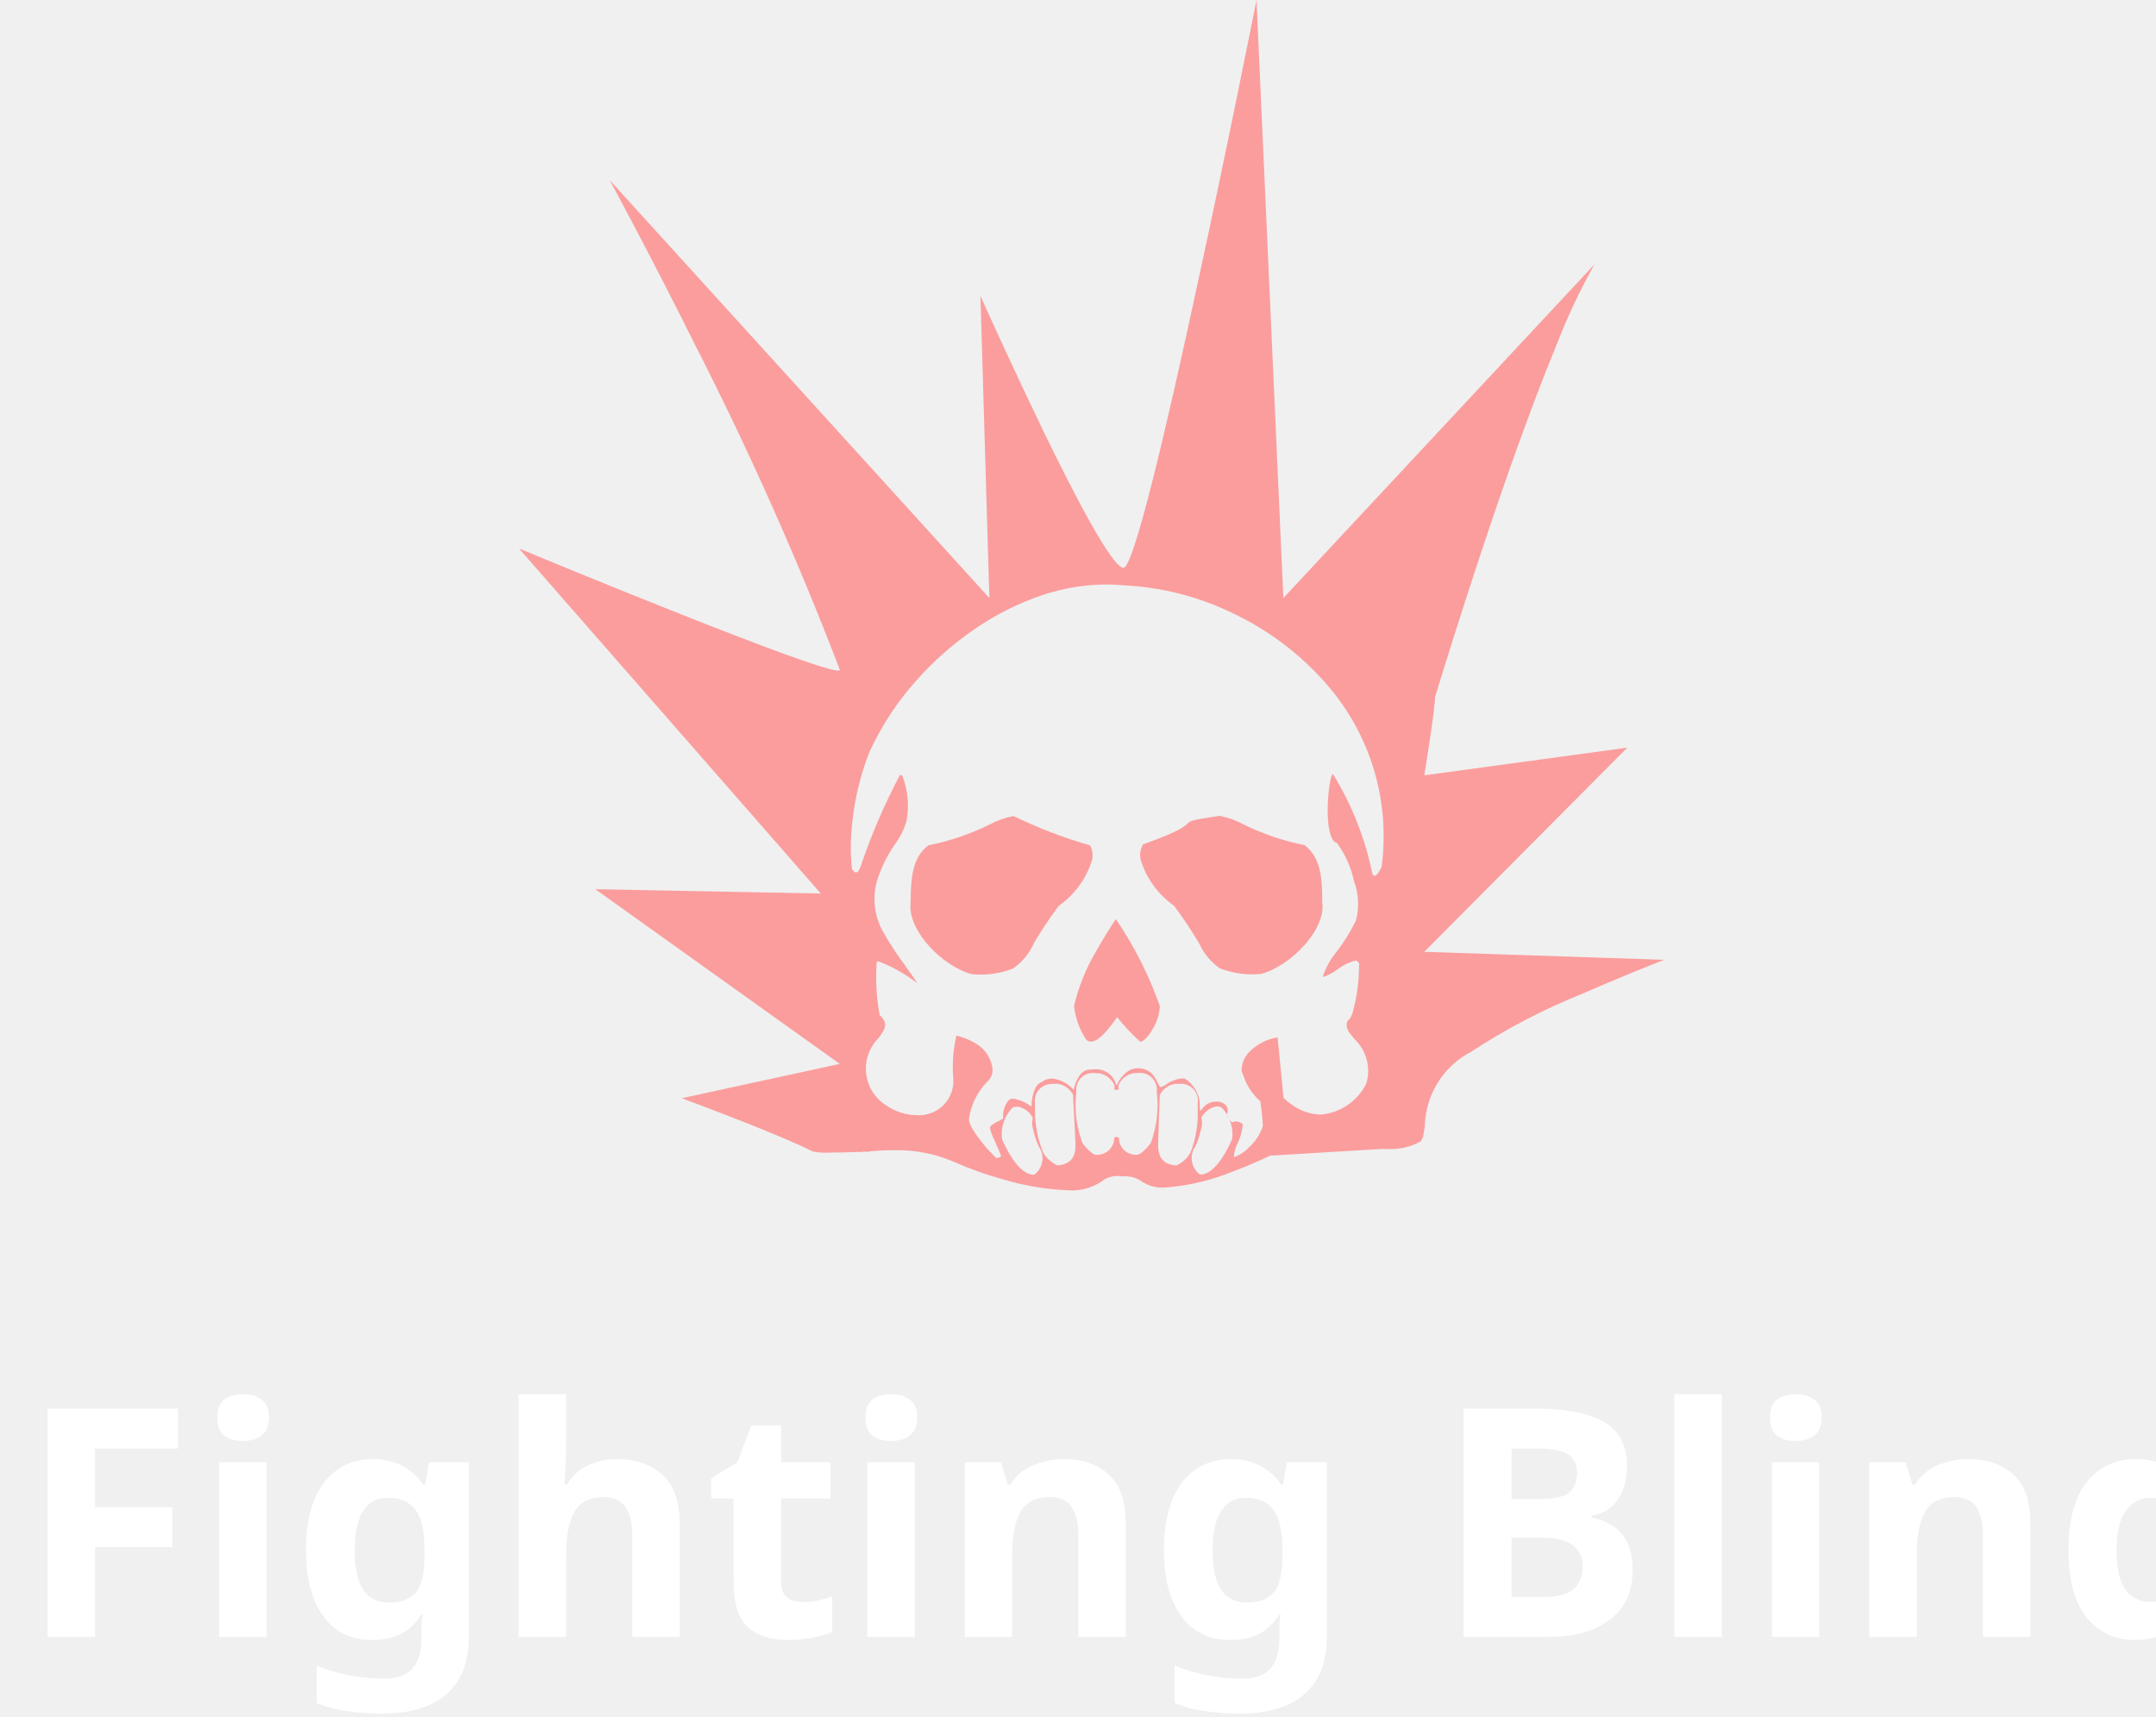
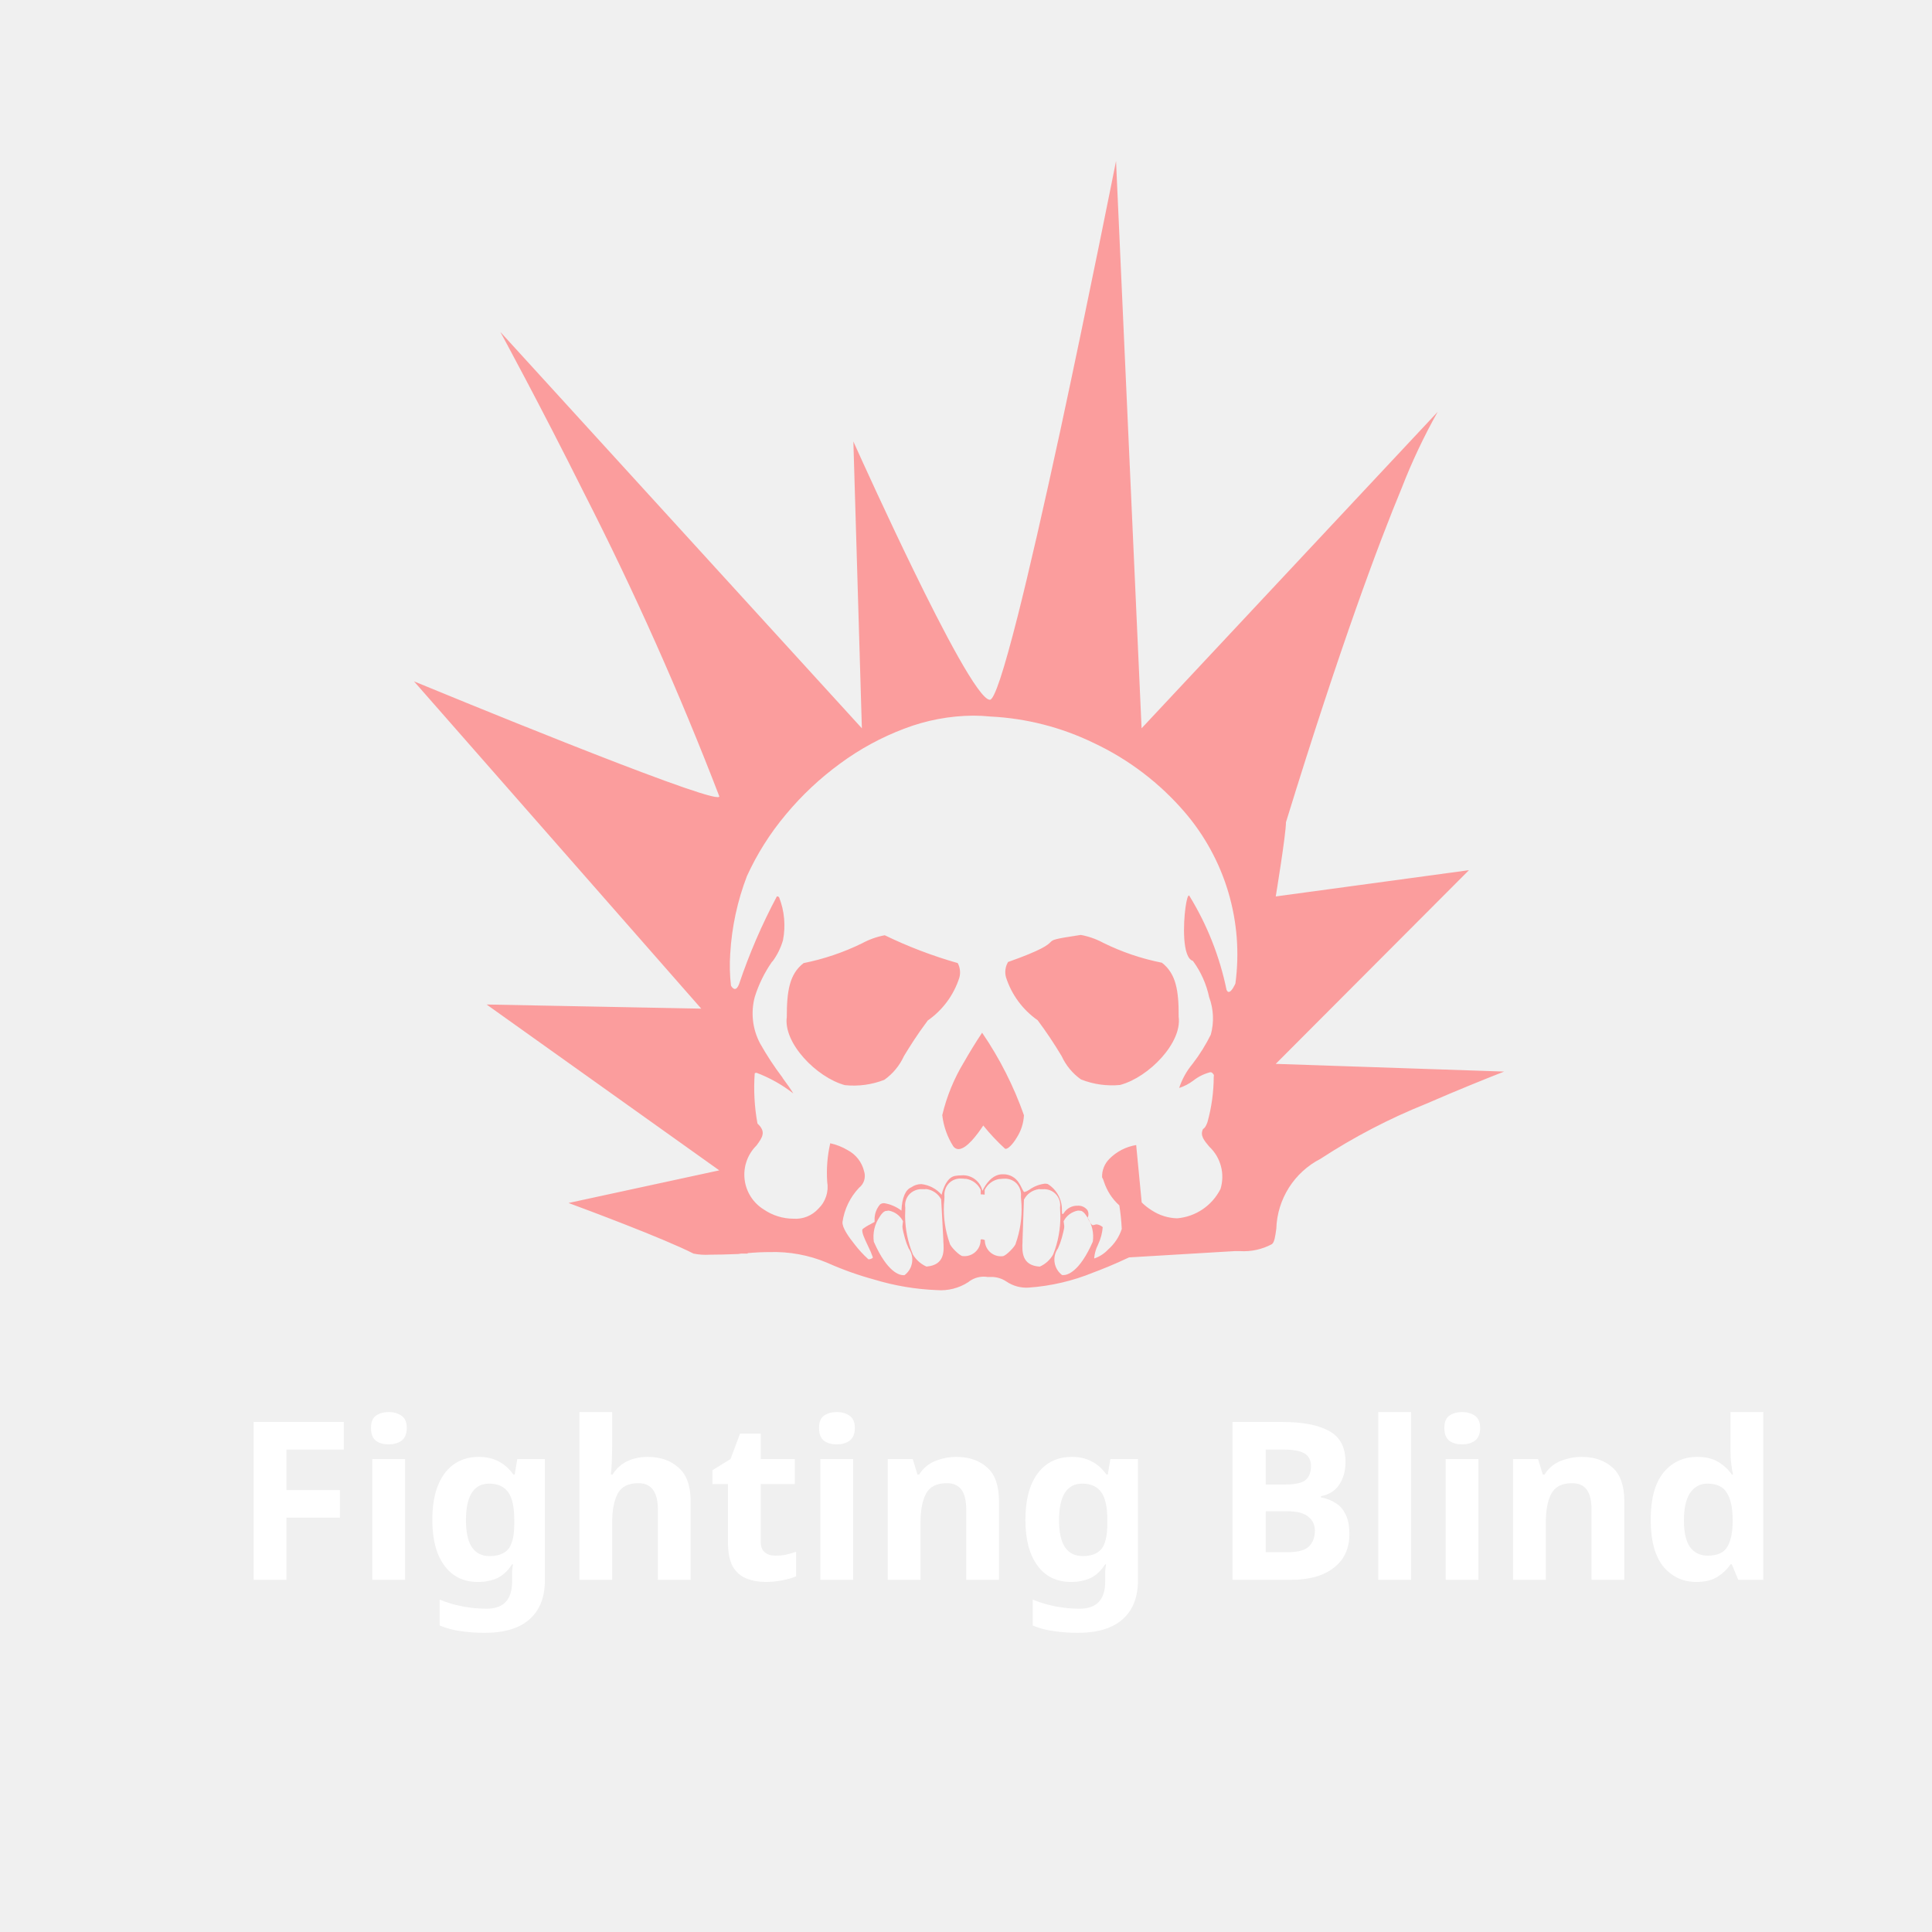
- <svg xmlns="http://www.w3.org/2000/svg" id="Component_215_1" data-name="Component 215 – 1" width="54" height="42.999" viewBox="0 0 54 42.999">
-   <path id="Subtraction_489" data-name="Subtraction 489" d="M13.755,29.813a6.541,6.541,0,0,1-1.649-.279,8.5,8.5,0,0,1-1.244-.447,3.614,3.614,0,0,0-1.5-.278c-.181,0-.383.01-.583.028v.011H8.757l-.036,0H8.69l-.084,0a.528.528,0,0,0-.069.01v-.007c-.309.013-.564.018-.758.018a1.624,1.624,0,0,1-.426-.029c-.781-.4-2.864-1.179-3.273-1.331l-.012,0,3.965-.862L1.91,22.271l5.648.109L0,13.739l.016.007c.753.312,7.38,3.05,7.974,3.05a.056.056,0,0,0,.042-.011.015.015,0,0,0,0-.016A83.907,83.907,0,0,0,4.479,8.775C3.291,6.389,2.28,4.528,2.271,4.511L11.78,14.978,11.556,7.4l0,.011c.247.55.9,1.984,1.584,3.4.755,1.556,1.715,3.411,2,3.411.117,0,.365-.748.736-2.223.3-1.189.675-2.834,1.118-4.89C17.754,3.624,18.465.027,18.471,0l.673,14.978,7.79-8.355a15.677,15.677,0,0,0-.949,2.018c-.593,1.434-1.6,4.129-3.043,8.819,0,.322-.266,1.945-.269,1.96l5.086-.694L22.673,23.84l6.009.2-.015.006c-.391.154-1.175.468-2.029.841a15.965,15.965,0,0,0-2.79,1.456,2.152,2.152,0,0,0-1.16,1.846c-.028.206-.048.354-.115.406a1.555,1.555,0,0,1-.84.184c-.073,0-.125,0-.139,0l-2.778.166-.016.007c-.379.18-.712.313-.925.392a5.489,5.489,0,0,1-1.7.4.93.93,0,0,1-.591-.16.708.708,0,0,0-.427-.121.759.759,0,0,0-.076,0,.434.434,0,0,0-.093-.008.645.645,0,0,0-.408.144A1.324,1.324,0,0,1,13.755,29.813Zm3.712-2.1a.529.529,0,0,0-.376.282l.006.04c.019.126.019.126-.056.407a1.731,1.731,0,0,1-.1.27.513.513,0,0,0,.11.705.131.131,0,0,0,.034,0c.091,0,.415-.064.773-.882a.928.928,0,0,0-.151-.657c-.088-.145-.152-.161-.175-.161h-.011A.173.173,0,0,0,17.467,27.713Zm-5.041.008c-.024,0-.088.016-.175.16a.93.93,0,0,0-.151.658c.358.818.682.882.773.882a.131.131,0,0,0,.034,0,.515.515,0,0,0,.11-.706,1.792,1.792,0,0,1-.1-.268c-.075-.282-.075-.282-.056-.408l.006-.041a.528.528,0,0,0-.376-.28.172.172,0,0,0-.054.009Zm.956-.573a.443.443,0,0,0-.359.145.431.431,0,0,0-.1.338c0,.058,0,.13,0,.224a2.745,2.745,0,0,0,.206,1.016.789.789,0,0,0,.357.319c.489-.039.462-.419.444-.67l0-.036-.055-1.067a.521.521,0,0,0-.39-.272.179.179,0,0,0-.044,0C13.425,27.149,13.407,27.148,13.382,27.148Zm3.055,0a.515.515,0,0,0-.389.278l-.037,1.068,0,.037c-.012.251-.031.63.452.66a.75.75,0,0,0,.355-.324A2.694,2.694,0,0,0,17,27.845C17,27.758,17,27.69,17,27.635v-.01a.421.421,0,0,0-.452-.478.6.6,0,0,0-.066,0A.166.166,0,0,0,16.437,27.146Zm-5.48-1.208h0a1.481,1.481,0,0,1,.445.175.856.856,0,0,1,.441.565.4.4,0,0,1-.133.432,1.656,1.656,0,0,0-.439.9c-.016.144.164.4.318.592a2.915,2.915,0,0,0,.366.4.174.174,0,0,0,.114-.038.028.028,0,0,0,0-.023,2.116,2.116,0,0,0-.118-.277l-.006-.013,0-.011c-.084-.177-.171-.36-.14-.433a1.188,1.188,0,0,1,.211-.132l.037-.021.027-.015.019-.011.024-.014a.141.141,0,0,0,0-.027V27.97a.6.6,0,0,1,.148-.42.169.169,0,0,1,.107-.032,1.008,1.008,0,0,1,.456.2V27.7c.015-.329.106-.543.256-.6a.459.459,0,0,1,.265-.086.826.826,0,0,1,.535.283v-.006c.039-.162.136-.442.34-.491a1.017,1.017,0,0,1,.18-.017.522.522,0,0,1,.552.409c.077-.162.25-.432.521-.435h.021a.475.475,0,0,1,.423.235,1.023,1.023,0,0,1,.067.123L16,27.13c.03.062.048.1.069.1a.376.376,0,0,0,.118-.055l.015-.009a.869.869,0,0,1,.4-.156.37.37,0,0,1,.075.009.793.793,0,0,1,.373.706c0,.055,0,.088.018.088s.014,0,.036-.032a.412.412,0,0,1,.357-.189.3.3,0,0,1,.259.113.219.219,0,0,1,.006.21c.082.16.115.191.146.191a.1.1,0,0,0,.033-.009l.007,0a.153.153,0,0,1,.054-.012.291.291,0,0,1,.161.074,1.3,1.3,0,0,1-.12.455l-.006.015a.966.966,0,0,0-.1.352.01.01,0,0,0,.008,0,.9.9,0,0,0,.367-.238,1.228,1.228,0,0,0,.354-.537,5.531,5.531,0,0,0-.064-.624,1.432,1.432,0,0,1-.418-.625.556.556,0,0,0-.051-.122.661.661,0,0,1,.192-.486A1.282,1.282,0,0,1,19,25.982l.148,1.515a1.533,1.533,0,0,0,.265.21,1.274,1.274,0,0,0,.666.21,1.411,1.411,0,0,0,1.142-.776,1.1,1.1,0,0,0-.3-1.119c-.138-.165-.248-.3-.162-.466.019-.007.065-.036.117-.183a4.545,4.545,0,0,0,.164-1.2c.018-.034-.016-.07-.027-.08a.074.074,0,0,0-.067-.032,1.2,1.2,0,0,0-.441.216l-.012.009a1.219,1.219,0,0,1-.367.188,1.948,1.948,0,0,1,.353-.637l.011-.016a4.623,4.623,0,0,0,.468-.755,1.616,1.616,0,0,0-.044-.992,2.479,2.479,0,0,0-.427-.957c-.284-.084-.253-.99-.193-1.416.027-.192.061-.311.088-.311,0,0,.009,0,.013.011a7.7,7.7,0,0,1,.976,2.476c.016.039.035.058.058.058.071,0,.158-.185.175-.222a5.779,5.779,0,0,0-1.336-4.527,7.187,7.187,0,0,0-2.386-1.824,6.994,6.994,0,0,0-2.727-.7,4.379,4.379,0,0,0-.457-.023,5.172,5.172,0,0,0-1.8.341,7.011,7.011,0,0,0-1.692.922,7.955,7.955,0,0,0-1.432,1.349A7.119,7.119,0,0,0,8.761,18.87a6.823,6.823,0,0,0-.441,2.047,4.651,4.651,0,0,0,.019.846s.044.089.1.089c.041,0,.078-.044.11-.131a15.267,15.267,0,0,1,.992-2.31.039.039,0,0,1,.018,0,.06.06,0,0,1,.044.027,2.046,2.046,0,0,1,.1,1.132,1.781,1.781,0,0,1-.278.563l-.006.008-.008.012a3.408,3.408,0,0,0-.45.922,1.693,1.693,0,0,0,.138,1.23,7.994,7.994,0,0,0,.594.908l0,.006c.107.147.209.286.281.408a3.68,3.68,0,0,0-.968-.546.063.063,0,0,0-.047.015,5.27,5.27,0,0,0,.072,1.326c.238.218.127.369-.026.579a1.084,1.084,0,0,0,.2,1.691,1.382,1.382,0,0,0,.778.241.861.861,0,0,0,.889-.974,3.506,3.506,0,0,1,.081-1.017Zm4,2.536a.16.16,0,0,1,.068.021.422.422,0,0,0,.469.424c.082,0,.339-.266.344-.336a2.734,2.734,0,0,0,.152-1.027c-.008-.08-.011-.142-.014-.194l0-.027A.432.432,0,0,0,15.857,27a.419.419,0,0,0-.33-.127.617.617,0,0,0-.089.006l-.036,0a.523.523,0,0,0-.387.293v.123a.065.065,0,0,0-.022,0h-.011a.179.179,0,0,0-.04,0l-.03,0v-.119a.516.516,0,0,0-.386-.293.173.173,0,0,0-.034,0,.618.618,0,0,0-.091-.007.417.417,0,0,0-.33.127.438.438,0,0,0-.115.337l0,.027c0,.051-.007.113-.014.191a2.712,2.712,0,0,0,.153,1.027c.006.071.261.337.342.337a.426.426,0,0,0,.471-.435l.007,0,.027-.006Zm-.629-2.384a.173.173,0,0,1-.135-.069A1.949,1.949,0,0,1,13.9,25.2a4.848,4.848,0,0,1,.569-1.4c.142-.254.305-.52.47-.767l.008-.012.01.012A9.4,9.4,0,0,1,16.05,25.2a1.217,1.217,0,0,1-.189.59c-.1.175-.225.3-.292.3a.056.056,0,0,1-.021-.006,5.547,5.547,0,0,1-.573-.612l0,.011C14.821,25.705,14.538,26.09,14.325,26.09ZM11.339,24.4h0c-.748-.2-1.625-1.113-1.531-1.8,0-.683.068-1.136.442-1.426a6.314,6.314,0,0,0,1.541-.524,2.016,2.016,0,0,1,.594-.211,11.791,11.791,0,0,0,1.919.735.523.523,0,0,1,.043.386,2.2,2.2,0,0,1-.831,1.131c-.3.4-.477.695-.623.934l0,.008a1.565,1.565,0,0,1-.515.624A2.21,2.21,0,0,1,11.339,24.4Zm7.243-.006h0a2.209,2.209,0,0,1-1.034-.143,1.536,1.536,0,0,1-.51-.615l-.007-.012a11.054,11.054,0,0,0-.625-.938,2.2,2.2,0,0,1-.831-1.131.518.518,0,0,1,.043-.387.077.077,0,0,1,.007-.018c.921-.327,1.049-.455,1.118-.523s.085-.085.8-.193a1.978,1.978,0,0,1,.589.208,6.191,6.191,0,0,0,1.545.526c.375.292.445.744.441,1.427.1.685-.781,1.593-1.531,1.8Z" transform="translate(13)" fill="#ff8282" opacity="0.75" />
-   <text id="Fighting_Blind" data-name="Fighting Blind" transform="translate(27 40.999)" fill="#fff" font-size="8" font-family="SegoeUI-Bold, Segoe UI" font-weight="700">
+ <svg xmlns="http://www.w3.org/2000/svg" id="Component_235_1" data-name="Component 235 – 1" width="70" height="70" viewBox="0 0 70 70">
+   <path id="Subtraction_489" data-name="Subtraction 489" d="M18.942,40.908a9.038,9.038,0,0,1-2.271-.383,11.739,11.739,0,0,1-1.713-.613,4.992,4.992,0,0,0-2.068-.382c-.249,0-.527.013-.8.038v.017h-.029l-.05,0-.042,0-.116,0a.73.73,0,0,0-.095.014V39.6c-.425.017-.777.025-1.044.025a2.245,2.245,0,0,1-.587-.04c-1.075-.549-3.943-1.618-4.508-1.826L5.6,37.751l5.46-1.182L2.63,30.56l7.777.15L0,18.852l.022.009c1.038.428,10.163,4.186,10.98,4.186a.078.078,0,0,0,.057-.015.021.021,0,0,0,0-.021A114.925,114.925,0,0,0,6.168,12.041C4.532,8.766,3.14,6.213,3.127,6.19l13.1,14.362-.308-10.394.006.016c.34.755,1.234,2.722,2.181,4.664,1.039,2.135,2.361,4.681,2.759,4.681.161,0,.5-1.026,1.013-3.05.411-1.631.929-3.889,1.54-6.71C24.448,4.972,25.429.036,25.436,0l.926,20.552L37.09,9.087a21.478,21.478,0,0,0-1.307,2.769c-.817,1.968-2.207,5.665-4.19,12.1,0,.442-.367,2.669-.37,2.689l7-.952-7,7.018,8.275.279-.02.008c-.539.211-1.618.642-2.794,1.154a22.013,22.013,0,0,0-3.841,2,2.951,2.951,0,0,0-1.6,2.533c-.039.282-.067.486-.158.557a2.148,2.148,0,0,1-1.157.253c-.1,0-.173,0-.192,0l-3.826.228-.022.009c-.522.247-.98.429-1.273.538a7.582,7.582,0,0,1-2.337.547,1.285,1.285,0,0,1-.813-.219.977.977,0,0,0-.589-.166,1.049,1.049,0,0,0-.105,0,.6.6,0,0,0-.129-.011.89.89,0,0,0-.562.2A1.829,1.829,0,0,1,18.942,40.908Zm5.112-2.881a.728.728,0,0,0-.517.386l.008.055c.026.173.026.173-.077.558a2.37,2.37,0,0,1-.136.371.7.7,0,0,0,.152.967.181.181,0,0,0,.046,0c.125,0,.571-.087,1.064-1.21a1.27,1.27,0,0,0-.208-.9c-.121-.2-.209-.221-.242-.221a.056.056,0,0,0-.015,0A.239.239,0,0,0,24.054,38.027Zm-6.943.011c-.032,0-.121.021-.242.219a1.273,1.273,0,0,0-.208.9c.493,1.122.939,1.21,1.064,1.21a.181.181,0,0,0,.046,0,.7.7,0,0,0,.152-.969,2.453,2.453,0,0,1-.136-.368c-.1-.386-.1-.386-.077-.56l.008-.057a.727.727,0,0,0-.517-.385.237.237,0,0,0-.074.012Zm1.317-.787a.611.611,0,0,0-.494.2.589.589,0,0,0-.135.464c0,.08,0,.179-.006.307a3.755,3.755,0,0,0,.283,1.395,1.085,1.085,0,0,0,.491.438c.674-.054.637-.575.612-.92l0-.049L19.1,37.62a.717.717,0,0,0-.537-.373.248.248,0,0,0-.06.006C18.487,37.253,18.462,37.251,18.428,37.251Zm4.207,0a.709.709,0,0,0-.536.382L22.048,39.1l0,.051c-.017.344-.043.865.623.906a1.031,1.031,0,0,0,.489-.445,3.685,3.685,0,0,0,.259-1.4c-.007-.12-.009-.213-.011-.288v-.014a.579.579,0,0,0-.623-.656.821.821,0,0,0-.091,0A.229.229,0,0,0,22.635,37.248ZM15.089,35.59h0a2.044,2.044,0,0,1,.613.241,1.176,1.176,0,0,1,.607.776.544.544,0,0,1-.183.593,2.27,2.27,0,0,0-.6,1.236c-.022.2.226.551.438.813a4.006,4.006,0,0,0,.5.543.24.24,0,0,0,.156-.052.039.039,0,0,0,0-.032,2.9,2.9,0,0,0-.162-.38l-.008-.017-.007-.016c-.116-.243-.236-.495-.193-.595a1.637,1.637,0,0,1,.291-.181l.051-.029.037-.02.026-.015.033-.019a.193.193,0,0,0,0-.037l0-.02a.818.818,0,0,1,.2-.577.233.233,0,0,1,.147-.044,1.391,1.391,0,0,1,.627.271l0-.016c.02-.451.146-.745.353-.828a.634.634,0,0,1,.366-.118,1.138,1.138,0,0,1,.737.388l0-.008c.054-.223.187-.606.468-.674a1.405,1.405,0,0,1,.248-.023.718.718,0,0,1,.761.561c.106-.222.344-.593.717-.6h.029a.654.654,0,0,1,.582.322,1.4,1.4,0,0,1,.093.169l.009.019c.041.085.066.133.094.133a.519.519,0,0,0,.163-.075l.02-.013a1.2,1.2,0,0,1,.558-.215.511.511,0,0,1,.1.012,1.087,1.087,0,0,1,.514.969c0,.075.006.121.025.121s.019-.006.05-.044a.568.568,0,0,1,.491-.259.417.417,0,0,1,.356.155.3.3,0,0,1,.008.288c.113.22.158.262.2.262a.132.132,0,0,0,.045-.012l.009,0a.212.212,0,0,1,.074-.017.4.4,0,0,1,.222.1,1.779,1.779,0,0,1-.166.624l-.008.02a1.321,1.321,0,0,0-.136.483.013.013,0,0,0,.011.006,1.235,1.235,0,0,0,.5-.327,1.684,1.684,0,0,0,.488-.738,7.564,7.564,0,0,0-.088-.856A1.963,1.963,0,0,1,25,36.986a.761.761,0,0,0-.07-.167.906.906,0,0,1,.265-.667,1.768,1.768,0,0,1,.971-.5l.2,2.079a2.109,2.109,0,0,0,.366.288,1.758,1.758,0,0,0,.917.288,1.944,1.944,0,0,0,1.572-1.064,1.5,1.5,0,0,0-.409-1.535c-.19-.227-.341-.406-.223-.639.025-.009.09-.05.161-.251a6.216,6.216,0,0,0,.226-1.65c.025-.046-.022-.1-.037-.11a.1.1,0,0,0-.092-.044,1.656,1.656,0,0,0-.607.3l-.017.012a1.681,1.681,0,0,1-.5.258,2.671,2.671,0,0,1,.486-.874l.016-.021a6.34,6.34,0,0,0,.644-1.036,2.21,2.21,0,0,0-.06-1.362,3.4,3.4,0,0,0-.589-1.312c-.391-.115-.349-1.358-.266-1.943.037-.263.084-.426.121-.426.006,0,.013.005.019.015a10.546,10.546,0,0,1,1.345,3.4c.022.053.048.08.081.08.1,0,.218-.254.241-.305a7.91,7.91,0,0,0-1.839-6.211,9.894,9.894,0,0,0-3.285-2.5,9.659,9.659,0,0,0-3.755-.963,6.052,6.052,0,0,0-.629-.032,7.145,7.145,0,0,0-2.48.468,9.666,9.666,0,0,0-2.33,1.265,10.939,10.939,0,0,0-1.972,1.851,9.764,9.764,0,0,0-1.406,2.225,9.333,9.333,0,0,0-.607,2.809,6.359,6.359,0,0,0,.026,1.161s.06.123.143.123c.056,0,.107-.06.152-.179a20.91,20.91,0,0,1,1.366-3.169.054.054,0,0,1,.025-.006.083.083,0,0,1,.06.037,2.8,2.8,0,0,1,.139,1.553,2.44,2.44,0,0,1-.383.773L12.979,29l-.011.017a4.67,4.67,0,0,0-.62,1.265,2.316,2.316,0,0,0,.191,1.688,10.965,10.965,0,0,0,.818,1.246l0,.008c.148.2.287.392.387.56a5.073,5.073,0,0,0-1.334-.75.087.087,0,0,0-.065.02,7.206,7.206,0,0,0,.1,1.82c.328.3.175.507-.036.795a1.484,1.484,0,0,0,.269,2.321,1.908,1.908,0,0,0,1.072.331,1.106,1.106,0,0,0,.9-.362,1.094,1.094,0,0,0,.321-.975,4.794,4.794,0,0,1,.111-1.4Zm5.5,3.479a.22.22,0,0,1,.093.028.581.581,0,0,0,.646.582c.112,0,.466-.365.474-.462a3.739,3.739,0,0,0,.209-1.409c-.01-.109-.015-.2-.02-.266l0-.037a.592.592,0,0,0-.156-.458.579.579,0,0,0-.454-.175.852.852,0,0,0-.123.009.343.343,0,0,0-.049,0,.72.72,0,0,0-.533.4v.169a.089.089,0,0,0-.03-.005l-.015,0a.248.248,0,0,0-.056-.006.241.241,0,0,0-.042,0v-.163a.71.71,0,0,0-.531-.4.239.239,0,0,0-.046,0,.854.854,0,0,0-.125-.009.576.576,0,0,0-.454.175.6.6,0,0,0-.158.463l0,.037c0,.07-.009.154-.019.262a3.709,3.709,0,0,0,.21,1.409c.008.1.36.462.471.462a.586.586,0,0,0,.649-.6l.01,0,.038-.009ZM19.726,35.8a.238.238,0,0,1-.186-.1,2.668,2.668,0,0,1-.4-1.132,6.638,6.638,0,0,1,.784-1.915c.2-.349.42-.713.648-1.053l.011-.016.014.017A12.884,12.884,0,0,1,22.1,34.572a1.666,1.666,0,0,1-.26.81c-.144.24-.309.408-.4.408a.078.078,0,0,1-.029-.008,7.622,7.622,0,0,1-.788-.84l-.006.016C20.409,35.272,20.02,35.8,19.726,35.8Zm-4.111-2.317h0c-1.031-.28-2.238-1.527-2.108-2.467,0-.937.093-1.558.609-1.956a8.715,8.715,0,0,0,2.122-.719,2.782,2.782,0,0,1,.818-.29A16.275,16.275,0,0,0,19.7,29.059a.716.716,0,0,1,.059.529,3.014,3.014,0,0,1-1.145,1.552c-.407.545-.657.953-.858,1.282l-.006.011a2.149,2.149,0,0,1-.709.856A3.053,3.053,0,0,1,15.615,33.482Zm9.974-.008h0a3.052,3.052,0,0,1-1.423-.2,2.11,2.11,0,0,1-.7-.844l-.01-.016a15.164,15.164,0,0,0-.861-1.286,3.021,3.021,0,0,1-1.145-1.552.709.709,0,0,1,.059-.53.105.105,0,0,1,.009-.025c1.269-.449,1.445-.624,1.54-.718s.118-.117,1.1-.265a2.73,2.73,0,0,1,.812.285,8.545,8.545,0,0,0,2.128.722c.516.4.613,1.021.607,1.958.132.939-1.076,2.186-2.108,2.467Z" transform="translate(15 5.835)" fill="#ff8282" opacity="0.75" />
+   <text id="Fighting_Blind" data-name="Fighting Blind" transform="translate(35 57.239)" fill="#fff" font-size="8" font-family="SegoeUI-Bold, Segoe UI" font-weight="700">
    <tspan x="-26.529" y="0">Fighting Blind</tspan>
  </text>
+   <rect id="Rectangle_1502" data-name="Rectangle 1502" width="70" height="70" fill="none" />
</svg>
